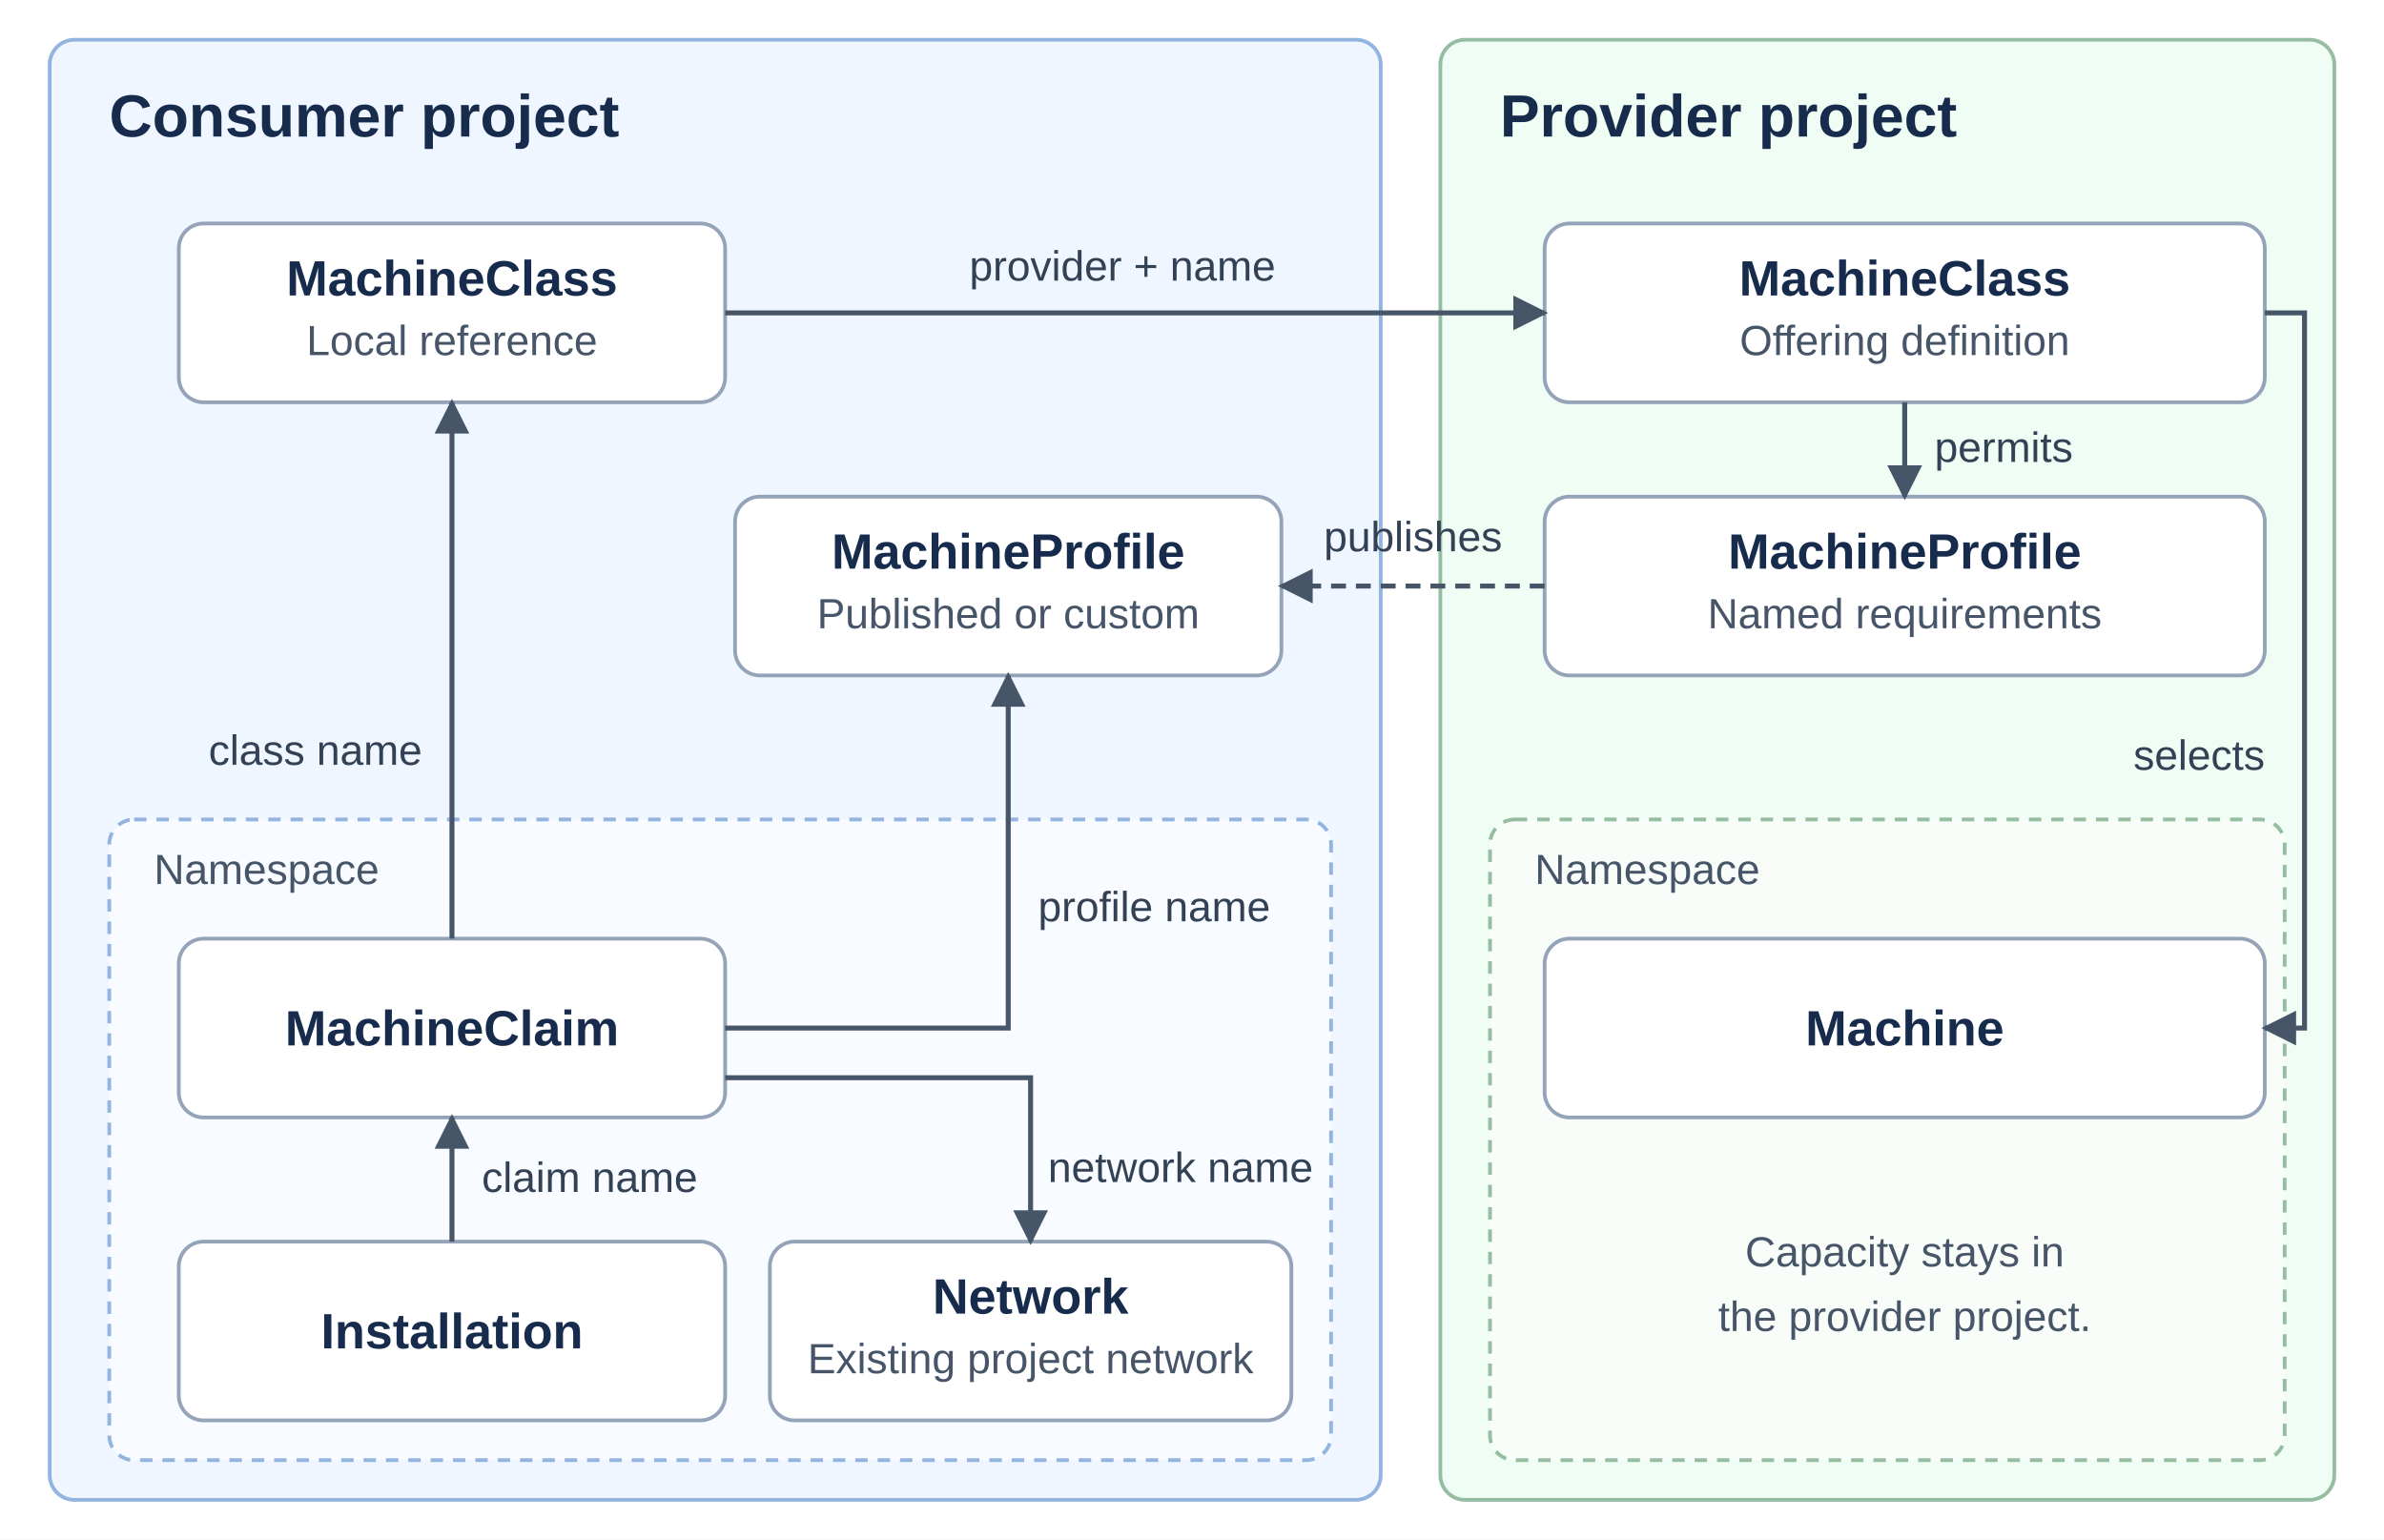
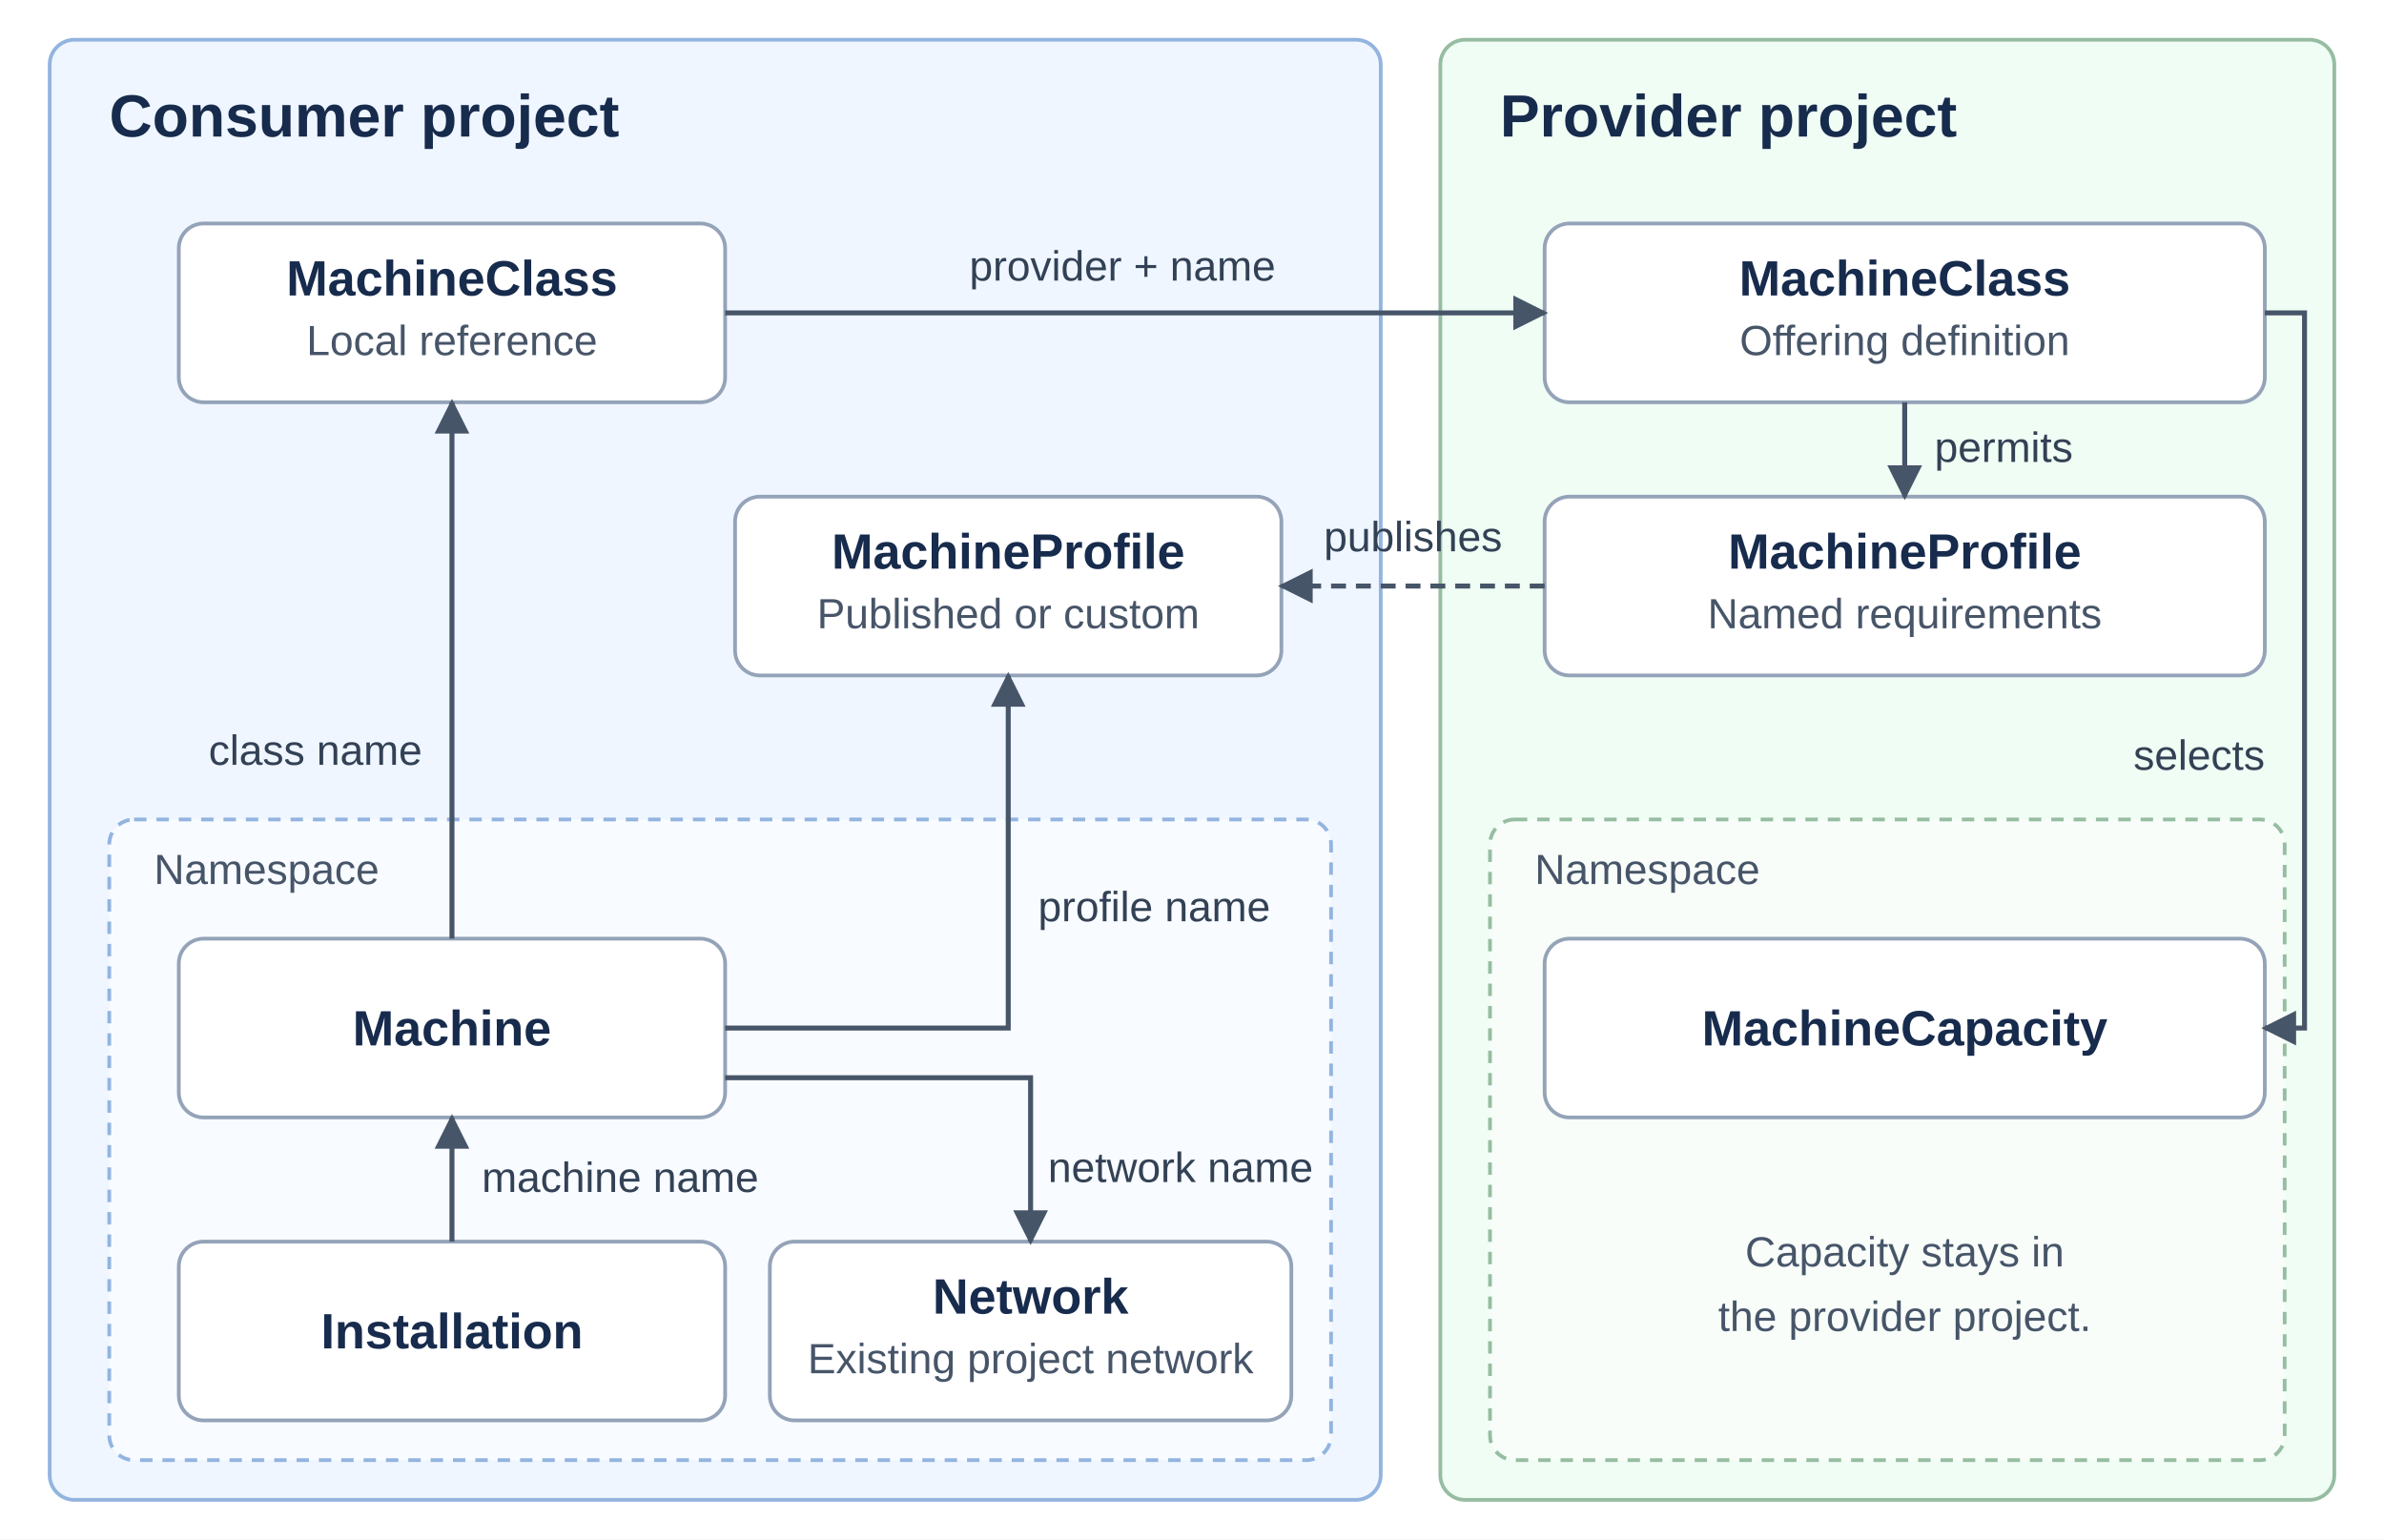
<svg xmlns="http://www.w3.org/2000/svg" width="960" height="620" viewBox="0 0 960 620" role="img" aria-labelledby="title description">
  <defs>
    <marker id="arrow" viewBox="0 0 10 10" refX="9" refY="5" markerWidth="7" markerHeight="7" orient="auto-start-reverse">
      <path d="M 0 0 L 10 5 L 0 10 z" fill="#475569" />
    </marker>
  </defs>
  <style>
    text { font-family: Arial, Helvetica, sans-serif; fill: #172b4d; }
    .heading { font-size: 24px; font-weight: 700; }
    .label { font-size: 20px; font-weight: 700; }
    .detail { font-size: 17px; fill: #475569; }
    .edge { font-size: 17px; fill: #334155; }
    .line { fill: none; stroke: #475569; stroke-width: 2; marker-end: url(#arrow); }
  </style>
  <rect width="960" height="620" fill="white" />
  <rect x="20" y="16" width="536" height="588" rx="10" fill="#eff6ff" stroke="#93b4df" stroke-width="1.5" />
  <rect x="580" y="16" width="360" height="588" rx="10" fill="#f0fdf4" stroke="#96bda1" stroke-width="1.5" />
  <text x="44" y="55" class="heading" text-anchor="start">Consumer project</text>
  <text x="604" y="55" class="heading" text-anchor="start">Provider project</text>
  <rect x="72" y="90" width="220" height="72" rx="10" fill="#ffffff" stroke="#94a3b8" stroke-width="1.5" />
  <text x="182.0" y="119" class="label" text-anchor="middle">MachineClass</text>
  <text x="182.0" y="143" class="detail" text-anchor="middle">Local reference</text>
  <rect x="622" y="90" width="290" height="72" rx="10" fill="#ffffff" stroke="#94a3b8" stroke-width="1.5" />
  <text x="767.0" y="119" class="label" text-anchor="middle">MachineClass</text>
  <text x="767.0" y="143" class="detail" text-anchor="middle">Offering definition</text>
  <rect x="296" y="200" width="220" height="72" rx="10" fill="#ffffff" stroke="#94a3b8" stroke-width="1.5" />
  <text x="406.0" y="229" class="label" text-anchor="middle">MachineProfile</text>
  <text x="406.0" y="253" class="detail" text-anchor="middle">Published or custom</text>
  <rect x="622" y="200" width="290" height="72" rx="10" fill="#ffffff" stroke="#94a3b8" stroke-width="1.5" />
  <text x="767.0" y="229" class="label" text-anchor="middle">MachineProfile</text>
  <text x="767.0" y="253" class="detail" text-anchor="middle">Named requirements</text>
  <path d="M 292 126 L 622 126" class="line" />
  <text x="452" y="113" class="edge" text-anchor="middle">provider + name</text>
  <path d="M 622 236 L 516 236" class="line" stroke-dasharray="6 4" />
  <text x="569" y="222" class="edge" text-anchor="middle">publishes</text>
  <path d="M 767 162 L 767 200" class="line" />
  <text x="779" y="186" class="edge" text-anchor="start">permits</text>
  <rect x="44" y="330" width="492" height="258" rx="10" fill="#f8fbff" stroke="#93b4df" stroke-width="1.5" stroke-dasharray="5 4" />
  <rect x="600" y="330" width="320" height="258" rx="10" fill="#f8fdf9" stroke="#96bda1" stroke-width="1.5" stroke-dasharray="5 4" />
  <text x="62" y="356" class="detail" text-anchor="start">Namespace</text>
  <text x="618" y="356" class="detail" text-anchor="start">Namespace</text>
  <rect x="72" y="378" width="220" height="72" rx="10" fill="#ffffff" stroke="#94a3b8" stroke-width="1.5" />
-   <text x="182.0" y="421" class="label" text-anchor="middle">MachineClaim</text>
+   <text x="182.0" y="421" class="label" text-anchor="middle">Machine</text>
  <rect x="72" y="500" width="220" height="72" rx="10" fill="#ffffff" stroke="#94a3b8" stroke-width="1.5" />
  <text x="182.0" y="543" class="label" text-anchor="middle">Installation</text>
  <rect x="622" y="378" width="290" height="72" rx="10" fill="#ffffff" stroke="#94a3b8" stroke-width="1.5" />
-   <text x="767.0" y="421" class="label" text-anchor="middle">Machine</text>
+   <text x="767.0" y="421" class="label" text-anchor="middle">MachineCapacity</text>
  <path d="M 182 378 L 182 162" class="line" />
  <text x="170" y="308" class="edge" text-anchor="end">class name</text>
  <path d="M 292 414 L 406 414 L 406 272" class="line" />
  <text x="418" y="371" class="edge" text-anchor="start">profile name</text>
  <path d="M 182 500 L 182 450" class="line" />
-   <text x="194" y="480" class="edge" text-anchor="start">claim name</text>
+   <text x="194" y="480" class="edge" text-anchor="start">machine name</text>
  <rect x="310" y="500" width="210" height="72" rx="10" fill="#ffffff" stroke="#94a3b8" stroke-width="1.5" />
  <text x="415" y="529" class="label" style="font-size:20px" text-anchor="middle">Network</text>
  <text x="415" y="553" class="detail" text-anchor="middle">Existing project network</text>
  <path d="M 292 434 L 415 434 L 415 500" class="line" />
  <text x="422" y="476" class="edge" text-anchor="start">network name</text>
  <path d="M 912 126 L 928 126 L 928 414 L 912 414" class="line" />
  <text x="912" y="310" class="edge" text-anchor="end">selects</text>
  <text x="767" y="510" class="detail" text-anchor="middle">Capacity stays in</text>
  <text x="767" y="536" class="detail" text-anchor="middle">the provider project.</text>
</svg>
